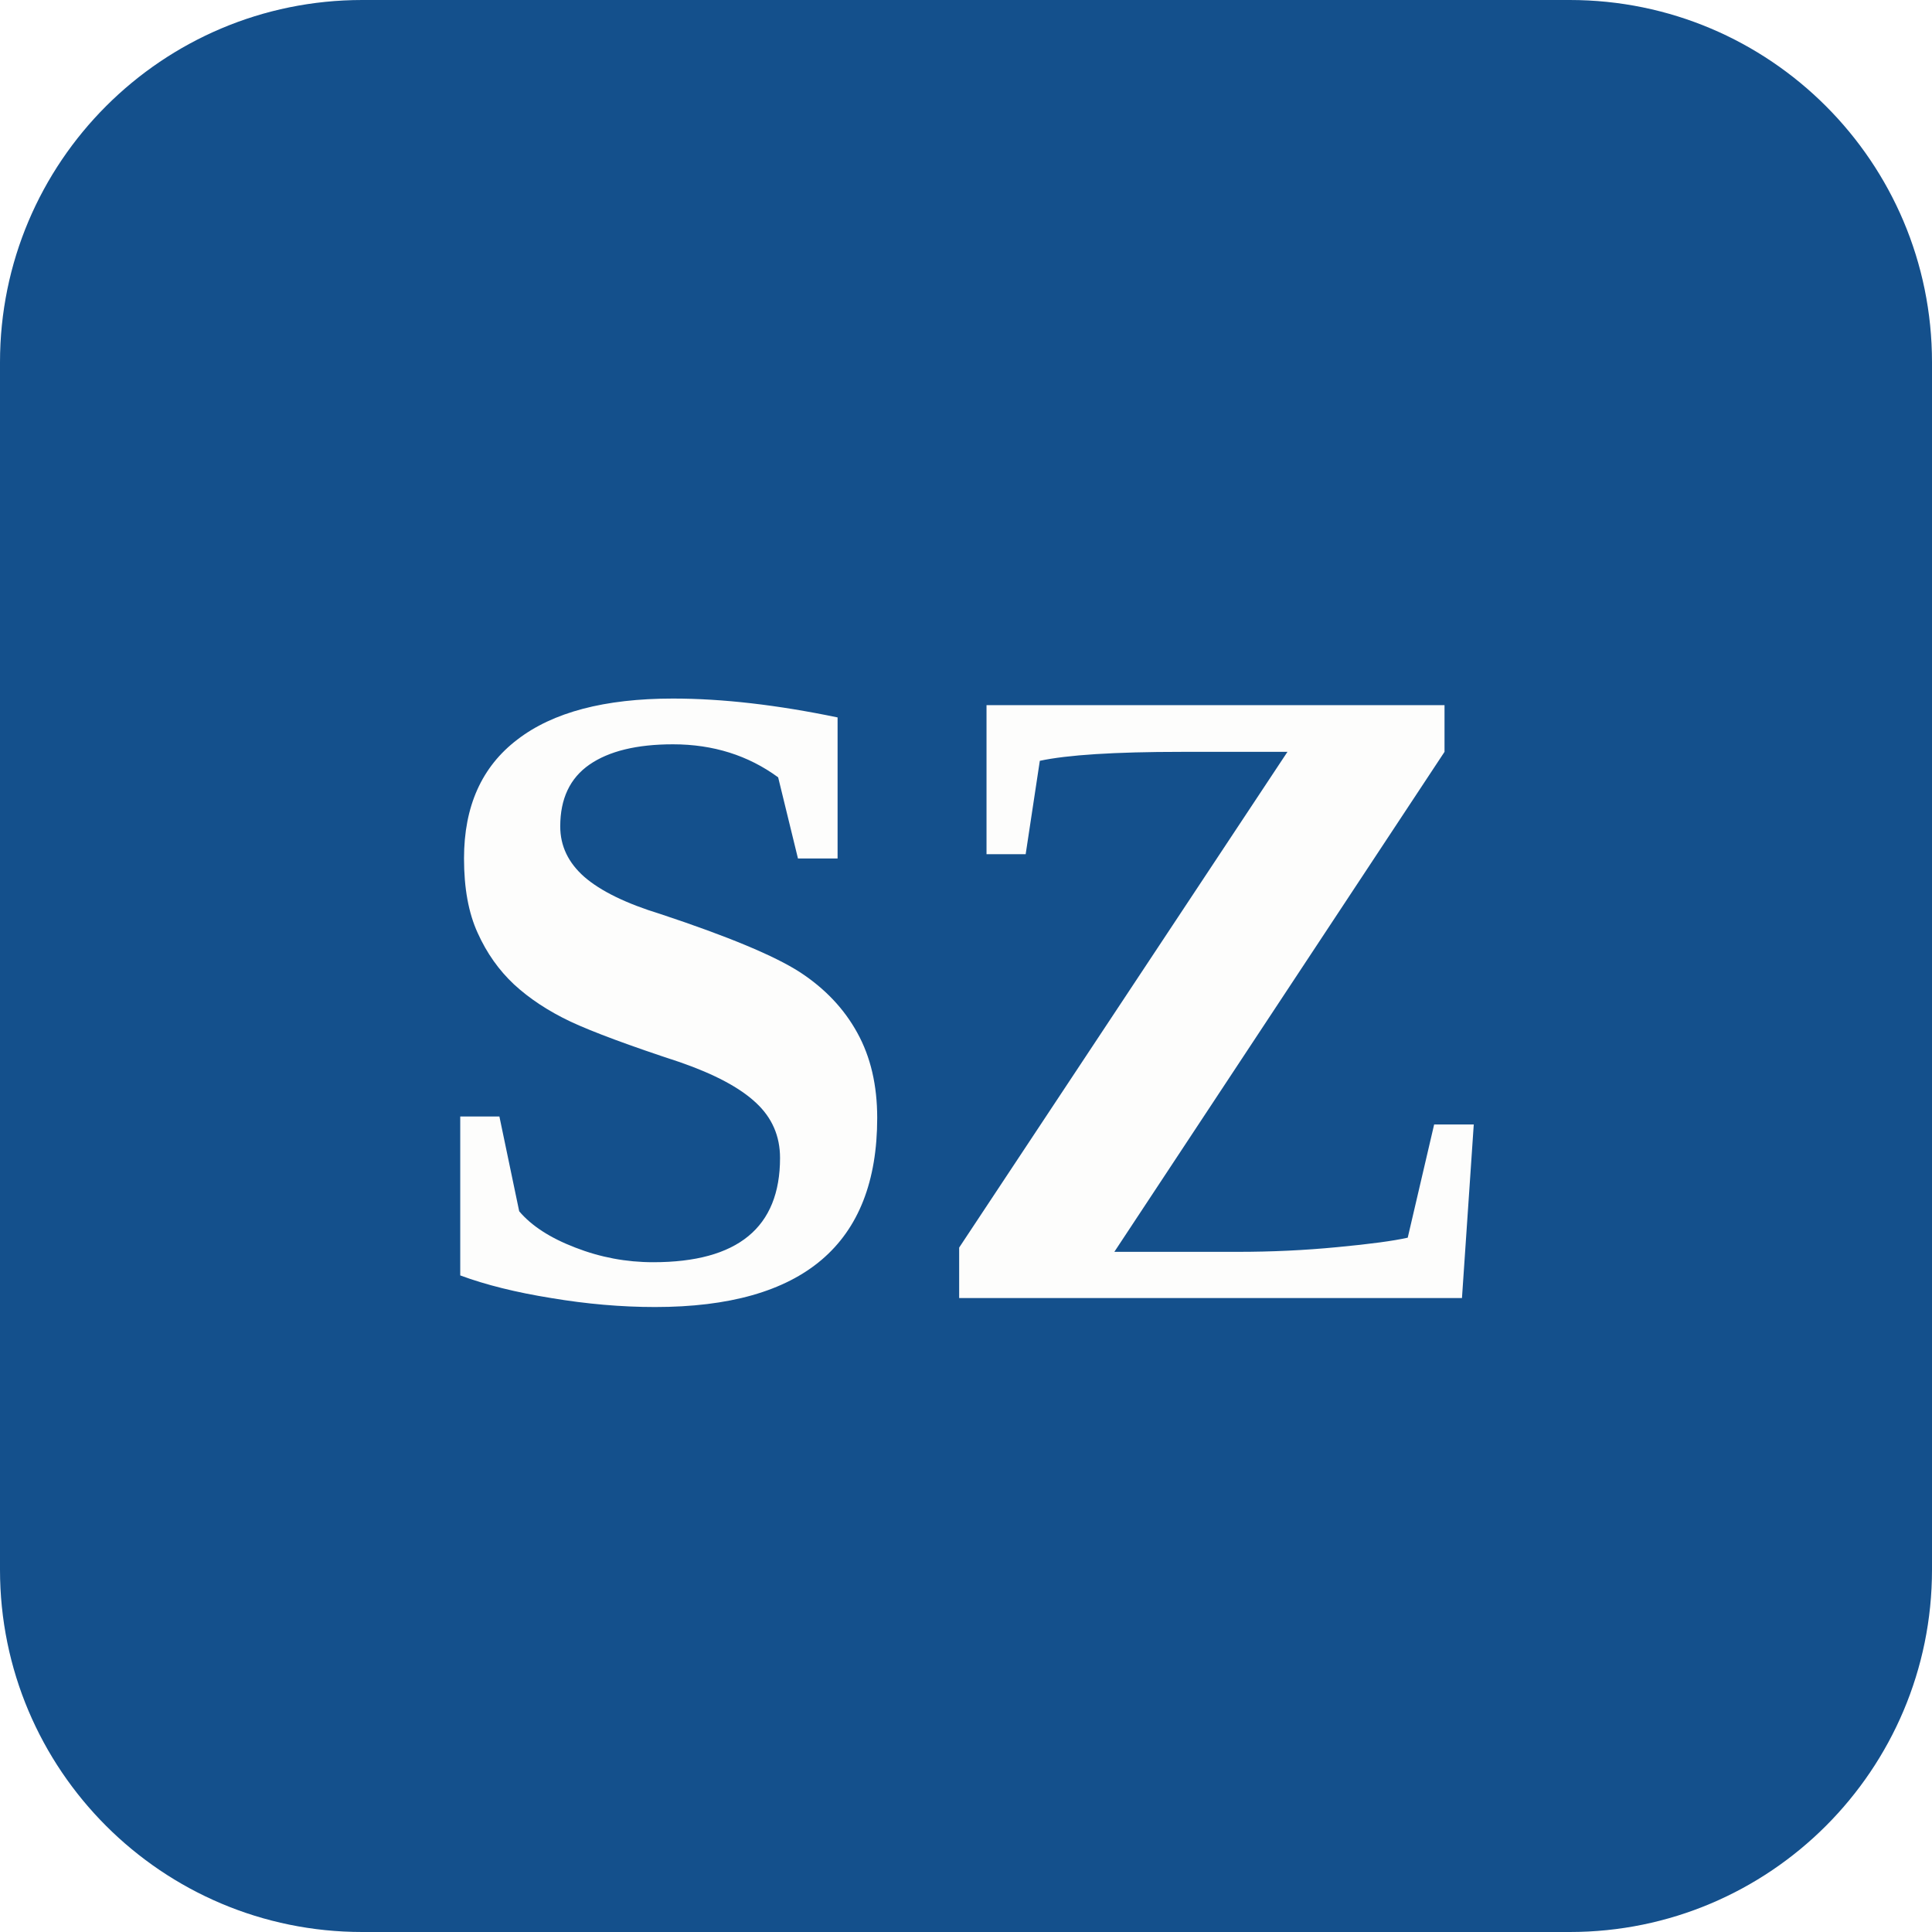
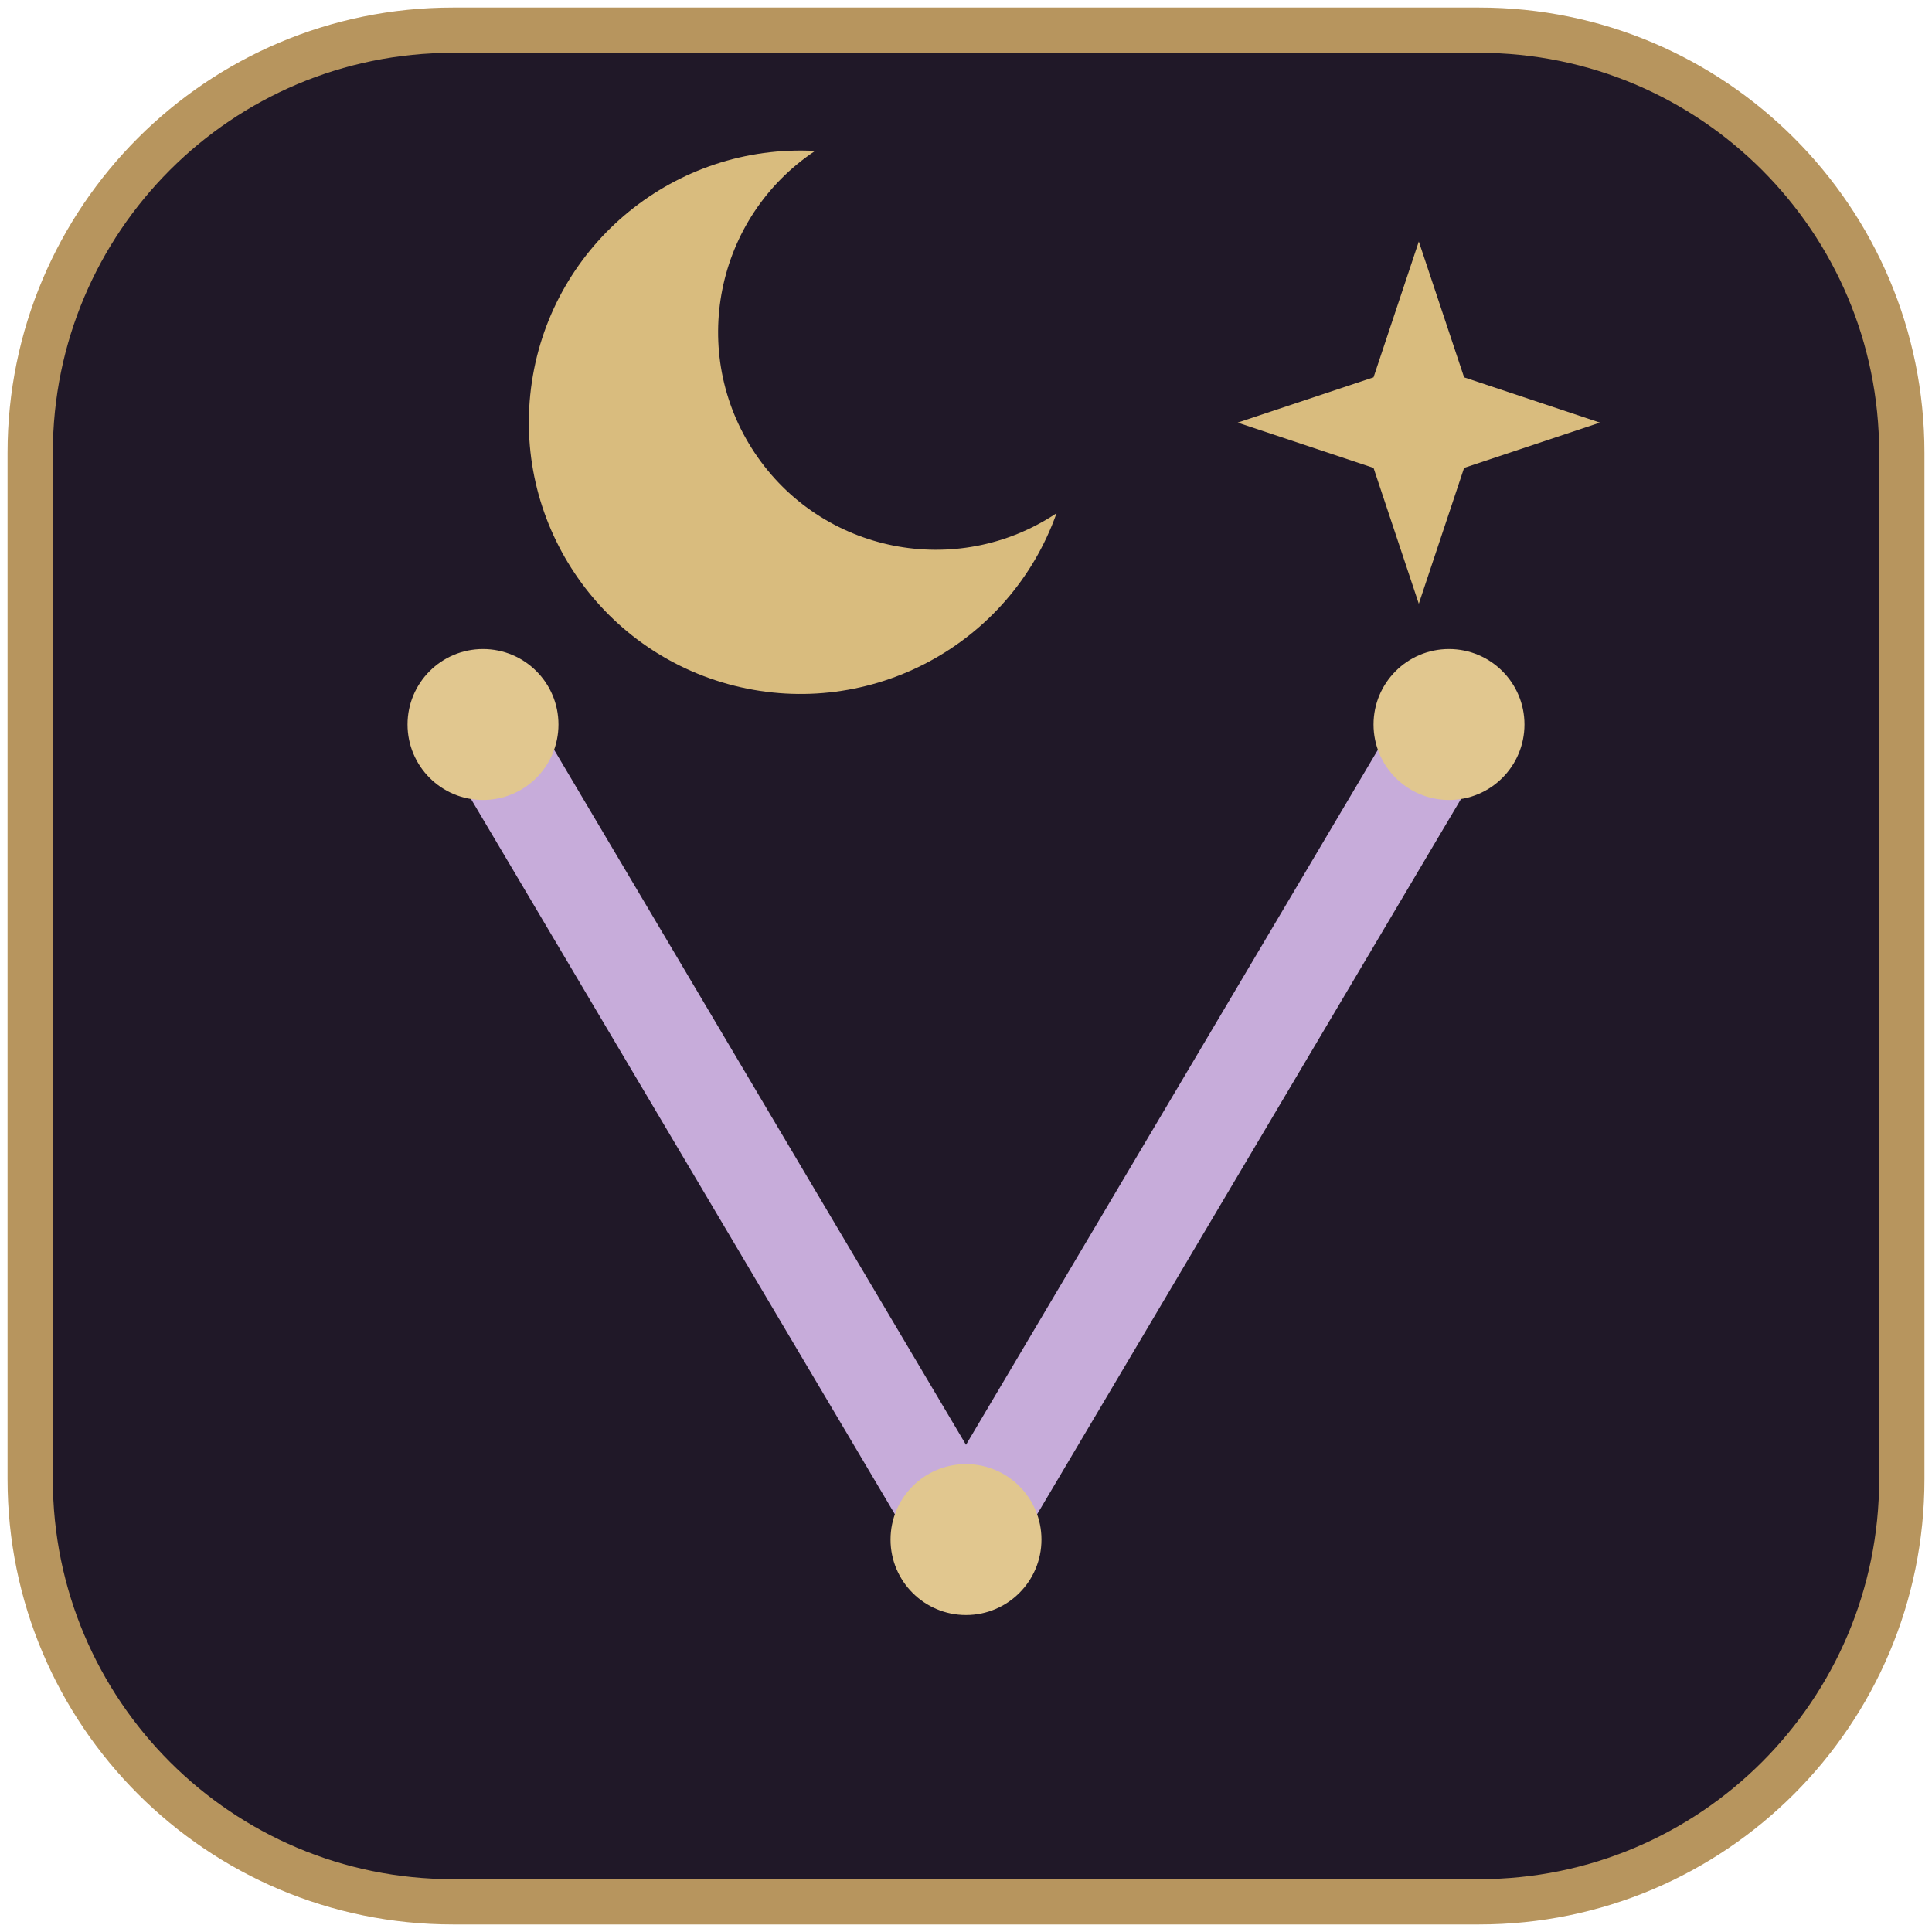
- <svg xmlns="http://www.w3.org/2000/svg" viewBox="0 0 64 64">
-   <rect width="64" height="64" rx="12" fill="#14508c" />
-   <text x="32" y="43" font-family="Georgia, 'Times New Roman', serif" font-size="30" font-weight="600" fill="#fdfdfc" text-anchor="middle">SZ</text>
+ <svg xmlns="http://www.w3.org/2000/svg" viewBox="0 0 64 64" fill="none">
+   <rect x="1" y="1" width="62" height="62" rx="14" fill="#201828" stroke="#B7955E" stroke-width="1.5" />
+   <path d="m16 24 16 27 16-27" stroke="#C7ACDA" stroke-width="3.2" stroke-linecap="round" stroke-linejoin="round" />
+   <circle cx="16" cy="24" r="2.5" fill="#E1C78F" />
+   <circle cx="32" cy="51" r="2.5" fill="#E1C78F" />
+   <circle cx="48" cy="24" r="2.5" fill="#E1C78F" />
+   <path d="M35 17a9 9 0 1 1-8-12 7 7 0 0 0 8 12Z" fill="#D9BC7E" />
+   <path d="m47 8 1.5 4.5L53 14l-4.5 1.5L47 20l-1.5-4.5L41 14l4.5-1.5Z" fill="#D9BC7E" />
</svg>
